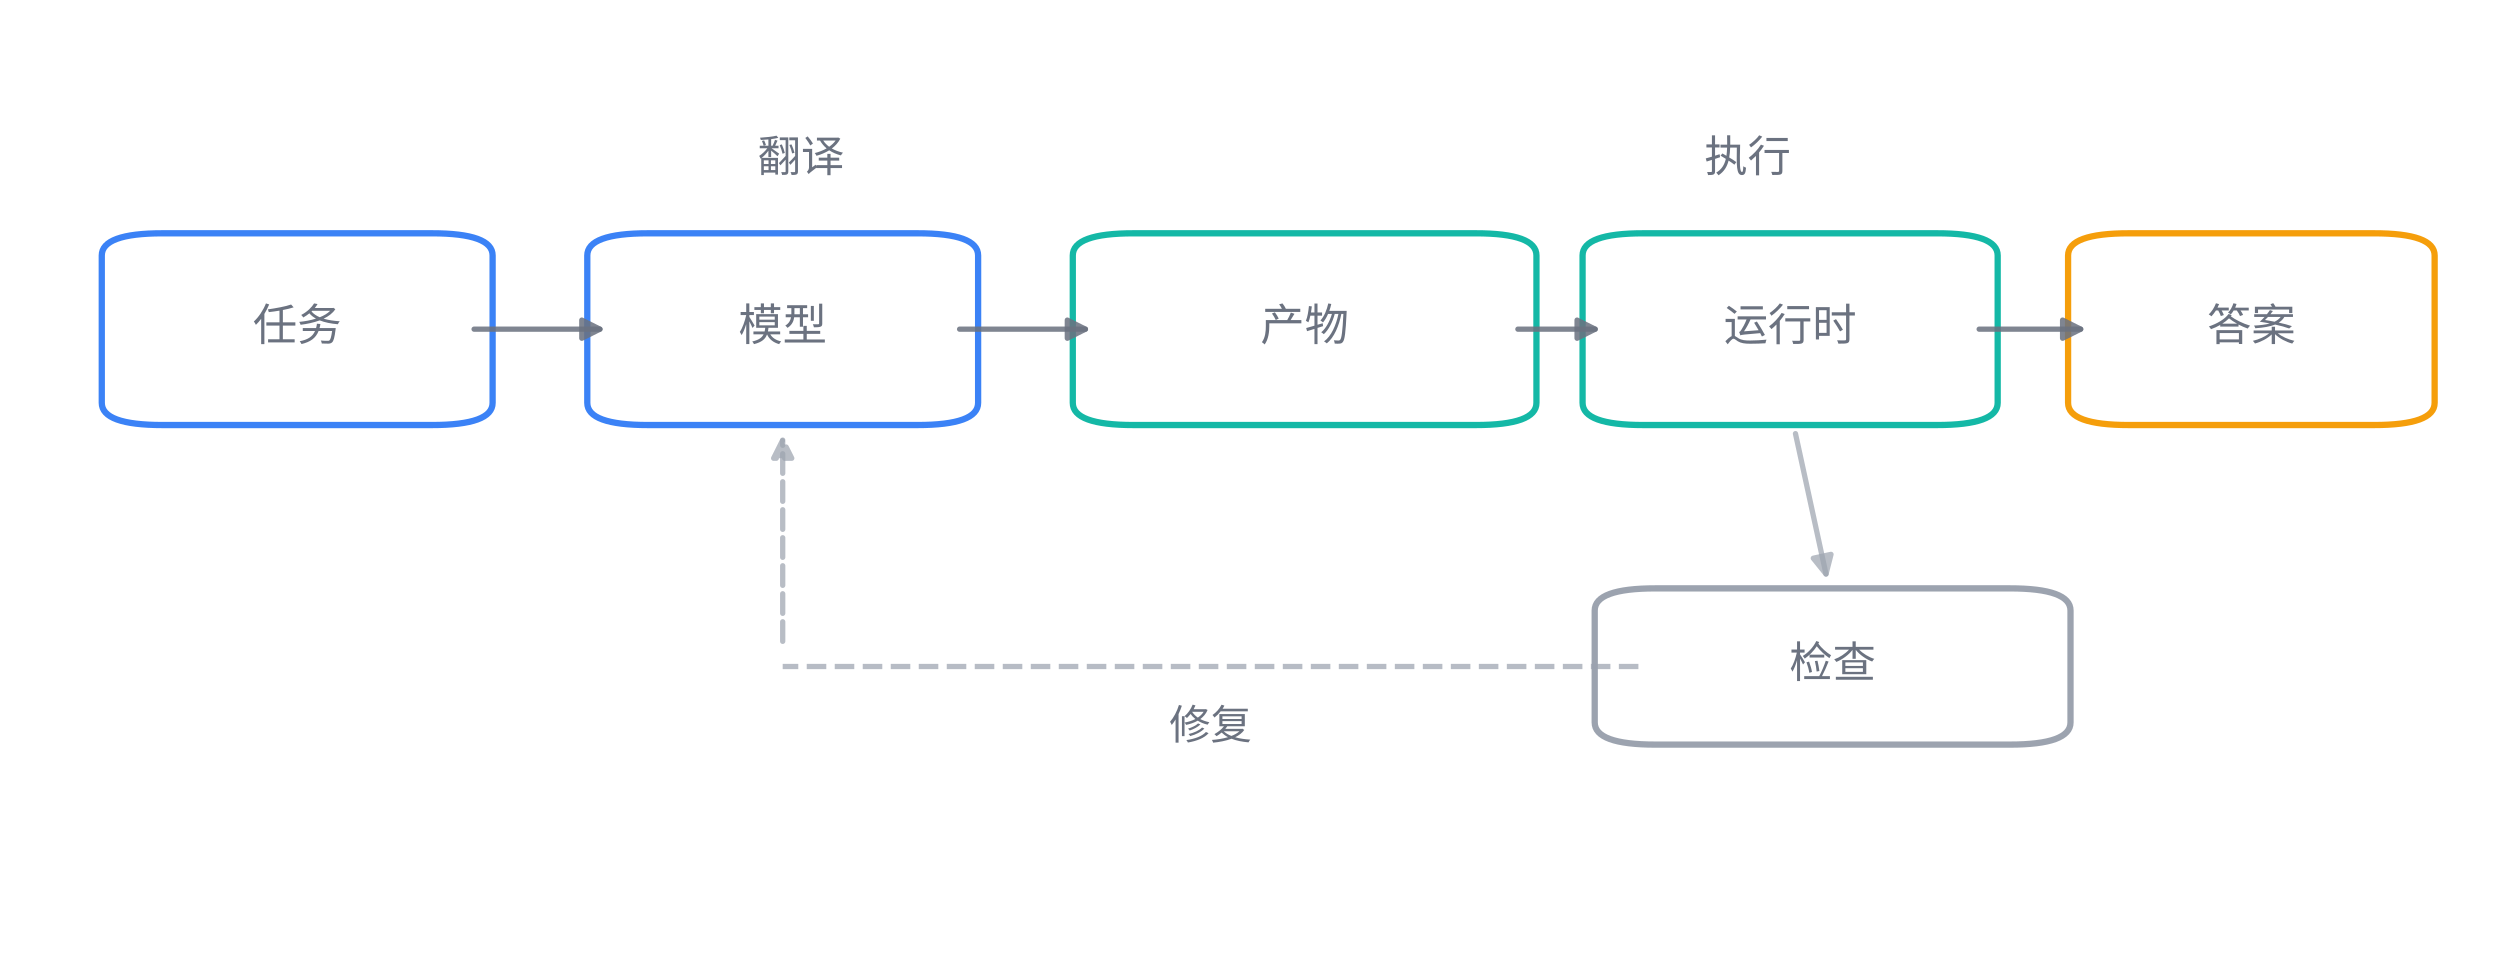
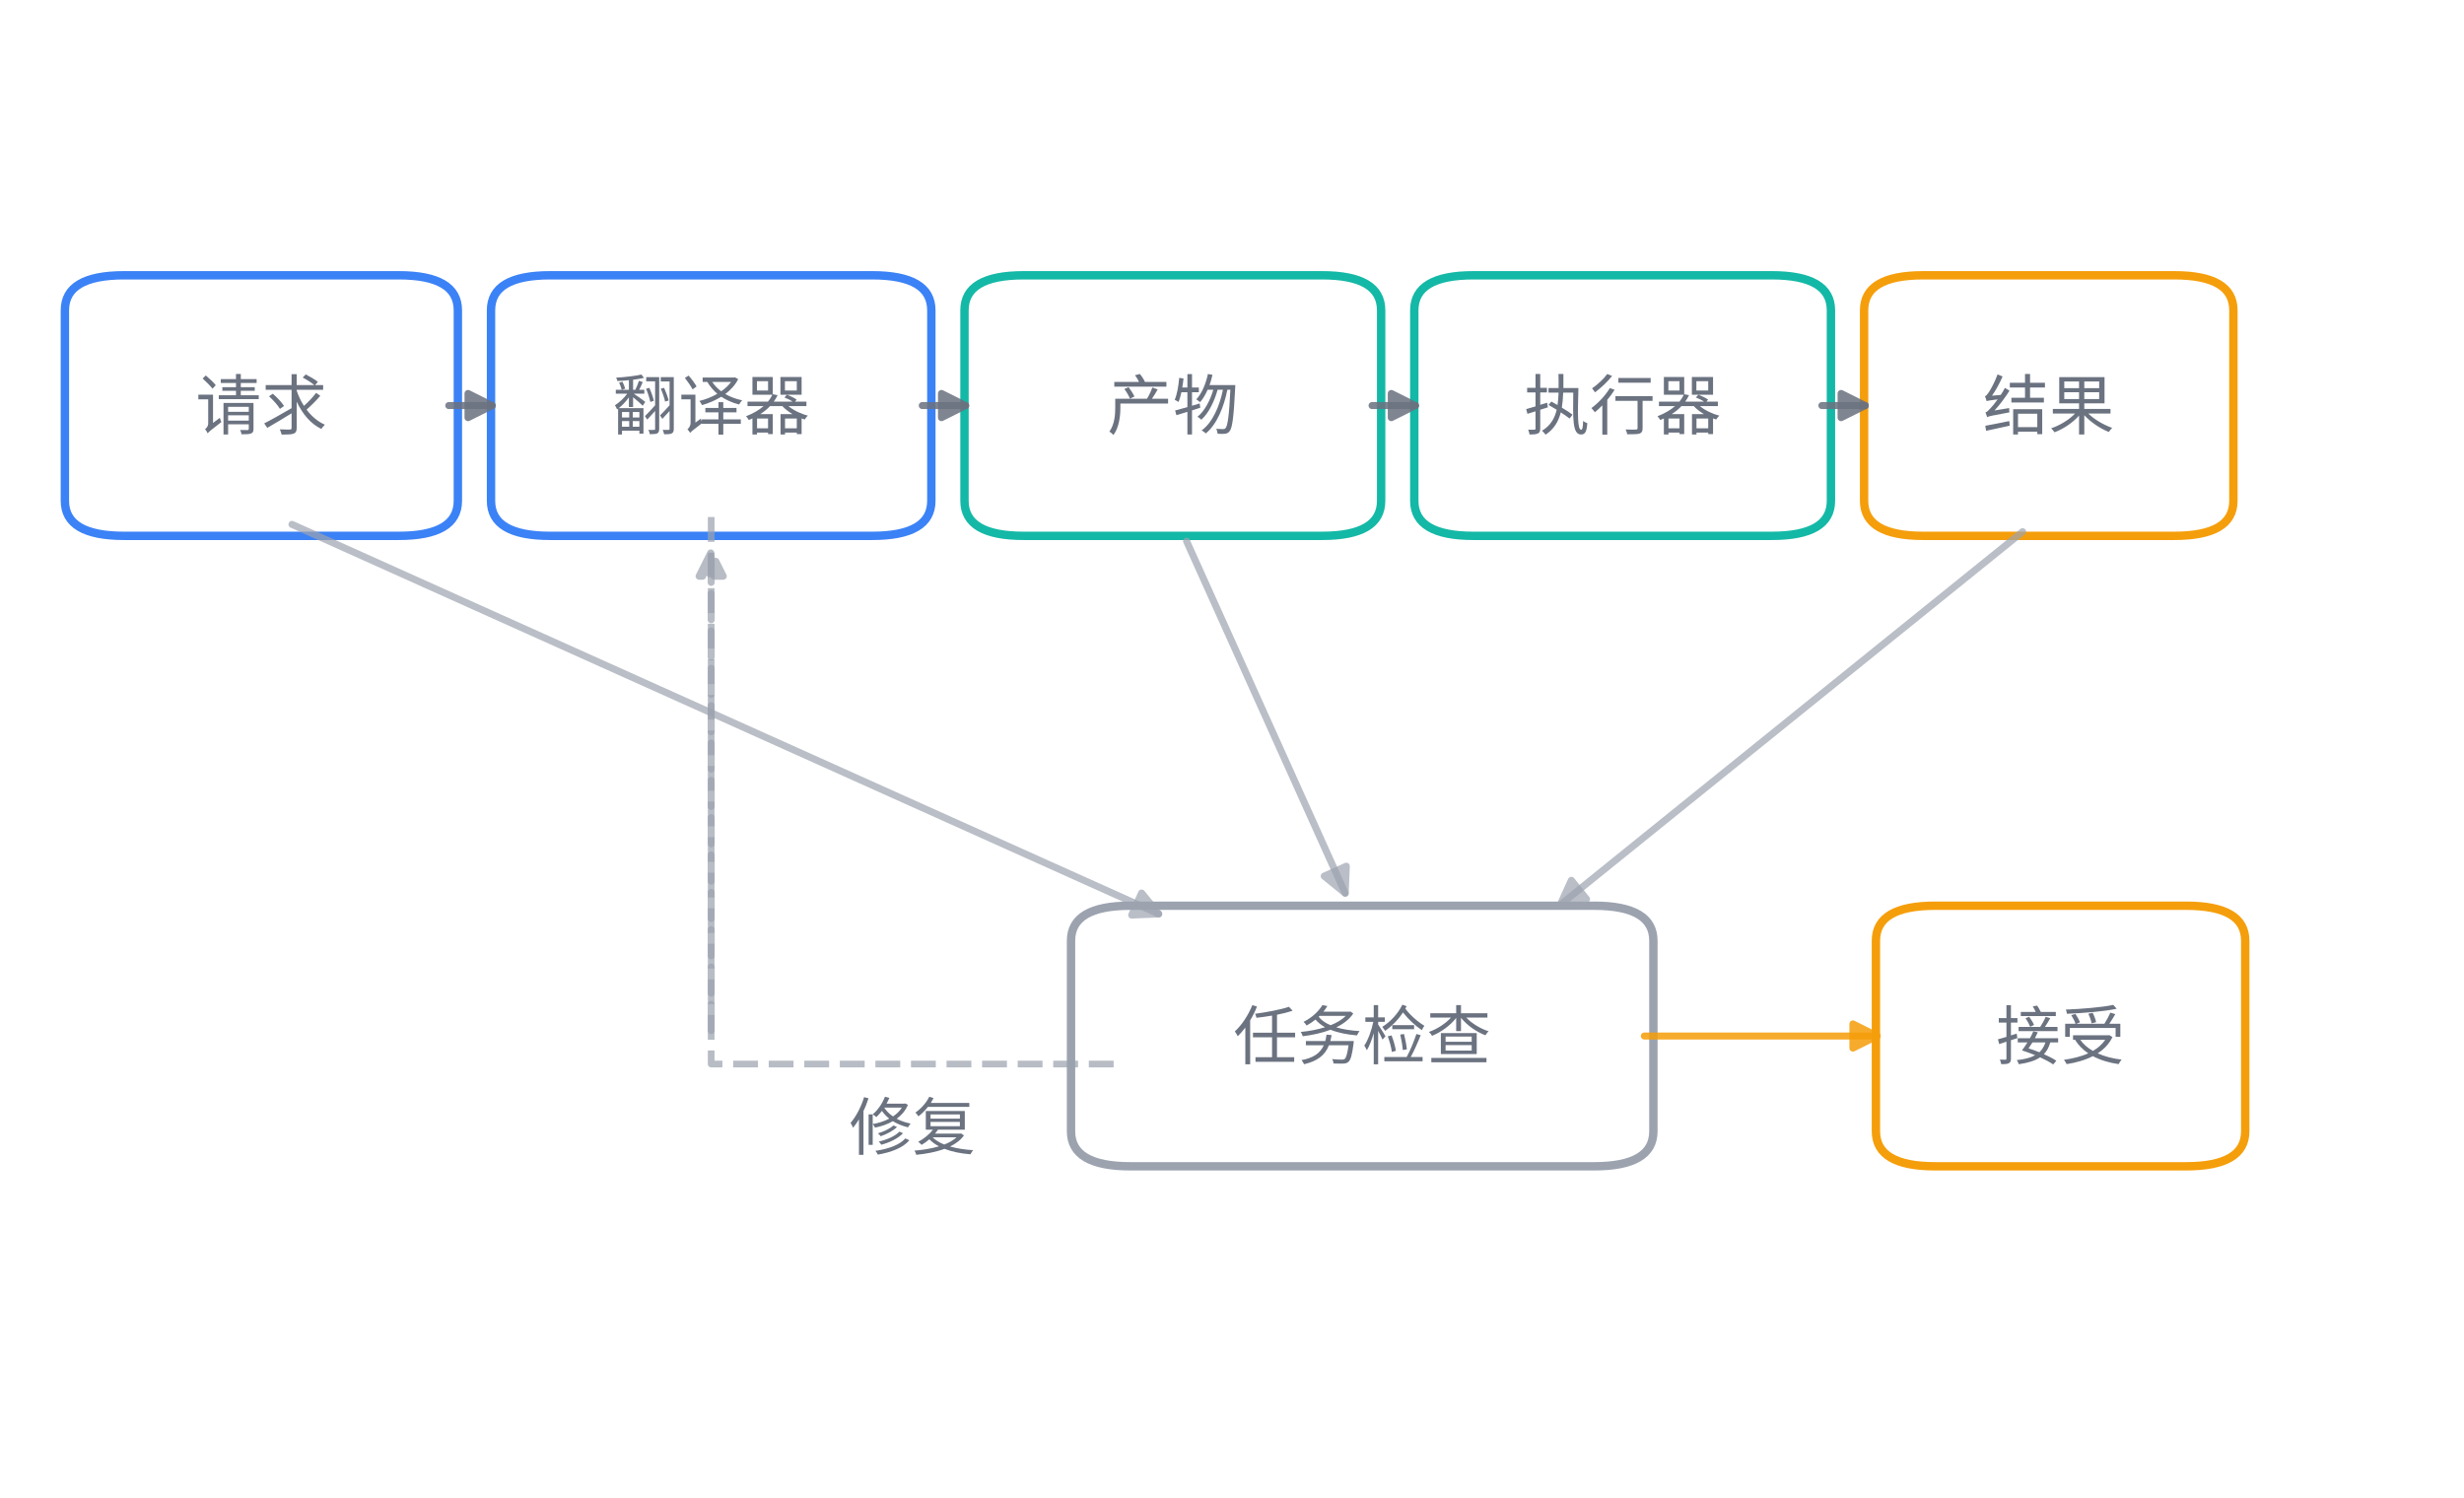
- <svg xmlns="http://www.w3.org/2000/svg" width="496.8pt" height="190.8pt" viewBox="0 0 496.8 190.8" version="1.1">
+ <svg xmlns="http://www.w3.org/2000/svg" width="367.2pt" height="223.2pt" viewBox="0 0 367.2 223.2" version="1.1">
  <defs>
    <style type="text/css">*{stroke-linejoin: round; stroke-linecap: butt}</style>
  </defs>
  <g id="figure_1">
    <g id="patch_1">
-       <path d="M 0 190.8 L 496.8 190.8 L 496.8 0 L 0 0 L 0 190.8 z " style="fill: none" />
+       <path d="M -0 223.2 L 367.2 223.2 L 367.2 0 L -0 0 L -0 223.2 z " style="fill: none" />
    </g>
    <g id="axes_1">
      <g id="patch_2">
-         <path d="M 32.285 84.463 L 85.831 84.463 Q 97.891 84.463 97.891 80.053 L 97.891 50.771 Q 97.891 46.361 85.831 46.361 L 32.285 46.361 Q 20.225 46.361 20.225 50.771 L 20.225 80.053 Q 20.225 84.463 32.285 84.463 L 32.285 84.463 z " clip-path="url(#pc3f32c1b91)" style="fill: none; stroke: #3b82f6; stroke-width: 1.25; stroke-linejoin: miter" />
+         <path d="M 18.49 79.862 L 59.414 79.862 Q 68.234 79.862 68.234 74.642 L 68.234 46.246 Q 68.234 41.026 59.414 41.026 L 18.49 41.026 Q 9.67 41.026 9.67 46.246 L 9.67 74.642 Q 9.67 79.862 18.49 79.862 L 18.49 79.862 z " clip-path="url(#p0b8bfde1e2)" style="fill: none; stroke: #3b82f6; stroke-width: 1.25; stroke-linejoin: miter" />
      </g>
      <g id="patch_3">
-         <path d="M 128.765 84.463 L 182.311 84.463 Q 194.371 84.463 194.371 80.053 L 194.371 50.771 Q 194.371 46.361 182.311 46.361 L 128.765 46.361 Q 116.705 46.361 116.705 50.771 L 116.705 80.053 Q 116.705 84.463 128.765 84.463 L 128.765 84.463 z " clip-path="url(#pc3f32c1b91)" style="fill: none; stroke: #3b82f6; stroke-width: 1.25; stroke-linejoin: miter" />
+         <path d="M 81.994 79.862 L 129.974 79.862 Q 138.794 79.862 138.794 74.642 L 138.794 46.246 Q 138.794 41.026 129.974 41.026 L 81.994 41.026 Q 73.174 41.026 73.174 46.246 L 73.174 74.642 Q 73.174 79.862 81.994 79.862 L 81.994 79.862 z " clip-path="url(#p0b8bfde1e2)" style="fill: none; stroke: #3b82f6; stroke-width: 1.25; stroke-linejoin: miter" />
      </g>
      <g id="patch_4">
-         <path d="M 225.245 84.463 L 293.263 84.463 Q 305.323 84.463 305.323 80.053 L 305.323 50.771 Q 305.323 46.361 293.263 46.361 L 225.245 46.361 Q 213.185 46.361 213.185 50.771 L 213.185 80.053 Q 213.185 84.463 225.245 84.463 L 225.245 84.463 z " clip-path="url(#pc3f32c1b91)" style="fill: none; stroke: #14b8a6; stroke-width: 1.25; stroke-linejoin: miter" />
+         <path d="M 152.554 79.862 L 197.006 79.862 Q 205.826 79.862 205.826 74.642 L 205.826 46.246 Q 205.826 41.026 197.006 41.026 L 152.554 41.026 Q 143.734 41.026 143.734 46.246 L 143.734 74.642 Q 143.734 79.862 152.554 79.862 L 152.554 79.862 z " clip-path="url(#p0b8bfde1e2)" style="fill: none; stroke: #14b8a6; stroke-width: 1.25; stroke-linejoin: miter" />
      </g>
      <g id="patch_5">
-         <path d="M 326.549 84.463 L 384.919 84.463 Q 396.979 84.463 396.979 80.053 L 396.979 50.771 Q 396.979 46.361 384.919 46.361 L 326.549 46.361 Q 314.489 46.361 314.489 50.771 L 314.489 80.053 Q 314.489 84.463 326.549 84.463 L 326.549 84.463 z " clip-path="url(#pc3f32c1b91)" style="fill: none; stroke: #14b8a6; stroke-width: 1.25; stroke-linejoin: miter" />
+         <path d="M 219.586 79.862 L 264.038 79.862 Q 272.858 79.862 272.858 74.642 L 272.858 46.246 Q 272.858 41.026 264.038 41.026 L 219.586 41.026 Q 210.766 41.026 210.766 46.246 L 210.766 74.642 Q 210.766 79.862 219.586 79.862 L 219.586 79.862 z " clip-path="url(#p0b8bfde1e2)" style="fill: none; stroke: #14b8a6; stroke-width: 1.25; stroke-linejoin: miter" />
      </g>
      <g id="patch_6">
-         <path d="M 423.029 84.463 L 471.751 84.463 Q 483.811 84.463 483.811 80.053 L 483.811 50.771 Q 483.811 46.361 471.751 46.361 L 423.029 46.361 Q 410.969 46.361 410.969 50.771 L 410.969 80.053 Q 410.969 84.463 423.029 84.463 L 423.029 84.463 z " clip-path="url(#pc3f32c1b91)" style="fill: none; stroke: #f59e0b; stroke-width: 1.25; stroke-linejoin: miter" />
+         <path d="M 286.618 79.862 L 324.014 79.862 Q 332.834 79.862 332.834 74.642 L 332.834 46.246 Q 332.834 41.026 324.014 41.026 L 286.618 41.026 Q 277.798 41.026 277.798 46.246 L 277.798 74.642 Q 277.798 79.862 286.618 79.862 L 286.618 79.862 z " clip-path="url(#p0b8bfde1e2)" style="fill: none; stroke: #f59e0b; stroke-width: 1.25; stroke-linejoin: miter" />
      </g>
      <g id="patch_7">
-         <path d="M 328.961 147.967 L 399.391 147.967 Q 411.451 147.967 411.451 143.557 L 411.451 121.331 Q 411.451 116.921 399.391 116.921 L 328.961 116.921 Q 316.901 116.921 316.901 121.331 L 316.901 143.557 Q 316.901 147.967 328.961 147.967 L 328.961 147.967 z " clip-path="url(#pc3f32c1b91)" style="fill: none; stroke: #9ca3af; stroke-width: 1.25; stroke-linejoin: miter" />
+         <path d="M 168.43 173.822 L 237.578 173.822 Q 246.398 173.822 246.398 168.602 L 246.398 140.206 Q 246.398 134.986 237.578 134.986 L 168.43 134.986 Q 159.61 134.986 159.61 140.206 L 159.61 168.602 Q 159.61 173.822 168.43 173.822 L 168.43 173.822 z " clip-path="url(#p0b8bfde1e2)" style="fill: none; stroke: #9ca3af; stroke-width: 1.25; stroke-linejoin: miter" />
+       </g>
+       <g id="patch_8">
+         <path d="M 288.382 173.822 L 325.778 173.822 Q 334.598 173.822 334.598 168.602 L 334.598 140.206 Q 334.598 134.986 325.778 134.986 L 288.382 134.986 Q 279.562 134.986 279.562 140.206 L 279.562 168.602 Q 279.562 173.822 288.382 173.822 L 288.382 173.822 z " clip-path="url(#p0b8bfde1e2)" style="fill: none; stroke: #f59e0b; stroke-width: 1.25; stroke-linejoin: miter" />
+       </g>
+       <g id="patch_9">
+         <path d="M 66.884 60.444 Q 70.703 60.444 73.348 60.444 " clip-path="url(#p0b8bfde1e2)" style="fill: none; opacity: 0.86; stroke: #6b7280; stroke-width: 1.05; stroke-linecap: round" />
+         <path d="M 69.748 58.644 L 73.348 60.444 L 69.748 62.244 z " clip-path="url(#p0b8bfde1e2)" style="fill: #6b7280; opacity: 0.86; stroke: #6b7280; stroke-width: 1.05; stroke-linecap: round" />
+       </g>
+       <g id="patch_10">
+         <path d="M 137.444 60.444 Q 141.263 60.444 143.908 60.444 " clip-path="url(#p0b8bfde1e2)" style="fill: none; opacity: 0.86; stroke: #6b7280; stroke-width: 1.05; stroke-linecap: round" />
+         <path d="M 140.308 58.644 L 143.908 60.444 L 140.308 62.244 z " clip-path="url(#p0b8bfde1e2)" style="fill: #6b7280; opacity: 0.86; stroke: #6b7280; stroke-width: 1.05; stroke-linecap: round" />
+       </g>
+       <g id="patch_11">
+         <path d="M 204.476 60.444 Q 208.295 60.444 210.94 60.444 " clip-path="url(#p0b8bfde1e2)" style="fill: none; opacity: 0.86; stroke: #6b7280; stroke-width: 1.05; stroke-linecap: round" />
+         <path d="M 207.34 58.644 L 210.94 60.444 L 207.34 62.244 z " clip-path="url(#p0b8bfde1e2)" style="fill: #6b7280; opacity: 0.86; stroke: #6b7280; stroke-width: 1.05; stroke-linecap: round" />
+       </g>
+       <g id="patch_12">
+         <path d="M 271.508 60.444 Q 275.327 60.444 277.972 60.444 " clip-path="url(#p0b8bfde1e2)" style="fill: none; opacity: 0.86; stroke: #6b7280; stroke-width: 1.05; stroke-linecap: round" />
+         <path d="M 274.372 58.644 L 277.972 60.444 L 274.372 62.244 z " clip-path="url(#p0b8bfde1e2)" style="fill: #6b7280; opacity: 0.86; stroke: #6b7280; stroke-width: 1.05; stroke-linecap: round" />
+       </g>
+       <g id="patch_13">
+         <path d="M 245.05 154.404 Q 262.98 154.404 279.735 154.404 " clip-path="url(#p0b8bfde1e2)" style="fill: none; opacity: 0.86; stroke: #f59e0b; stroke-width: 1.05; stroke-linecap: round" />
+         <path d="M 276.135 152.604 L 279.735 154.404 L 276.135 156.204 z " clip-path="url(#p0b8bfde1e2)" style="fill: #f59e0b; opacity: 0.86; stroke: #f59e0b; stroke-width: 1.05; stroke-linecap: round" />
+       </g>
+       <g id="patch_14">
+         <path d="M 43.515 78.155 Q 108.631 107.424 172.675 136.212 " clip-path="url(#p0b8bfde1e2)" style="fill: none; opacity: 0.7; stroke: #9ca3af; stroke-width: 1.05; stroke-linecap: round" />
+         <path d="M 170.13 133.094 L 172.675 136.212 L 168.654 136.378 z " clip-path="url(#p0b8bfde1e2)" style="fill: #9ca3af; opacity: 0.7; stroke: #9ca3af; stroke-width: 1.05; stroke-linecap: round" />
+       </g>
+       <g id="patch_15">
+         <path d="M 176.835 80.665 Q 188.893 107.427 200.469 133.119 " clip-path="url(#p0b8bfde1e2)" style="fill: none; opacity: 0.7; stroke: #9ca3af; stroke-width: 1.05; stroke-linecap: round" />
+         <path d="M 200.632 129.097 L 200.469 133.119 L 197.349 130.576 z " clip-path="url(#p0b8bfde1e2)" style="fill: #9ca3af; opacity: 0.7; stroke: #9ca3af; stroke-width: 1.05; stroke-linecap: round" />
+       </g>
+       <g id="patch_16">
+         <path d="M 301.424 79.245 Q 266.507 107.425 232.504 134.867 " clip-path="url(#p0b8bfde1e2)" style="fill: none; opacity: 0.7; stroke: #9ca3af; stroke-width: 1.05; stroke-linecap: round" />
+         <path d="M 236.436 134.007 L 232.504 134.867 L 234.175 131.206 z " clip-path="url(#p0b8bfde1e2)" style="fill: #9ca3af; opacity: 0.7; stroke: #9ca3af; stroke-width: 1.05; stroke-linecap: round" />
      </g>
      <g id="line2d_1">
-         <path d="M 325.584 132.444 L 155.538 132.444 " clip-path="url(#pc3f32c1b91)" style="fill: none; stroke-dasharray: 3.885,1.68; stroke-dashoffset: 0; stroke: #9ca3af; stroke-opacity: 0.72; stroke-width: 1.05" />
+         <path d="M 165.96 158.58 L 105.984 158.58 L 105.984 76.104 " clip-path="url(#p0b8bfde1e2)" style="fill: none; stroke-dasharray: 3.7,1.6; stroke-dashoffset: 0; stroke: #9ca3af; stroke-opacity: 0.72" />
      </g>
-       <g id="patch_8">
-         <path d="M 94.212 65.412 Q 107.302 65.412 119.217 65.412 " clip-path="url(#pc3f32c1b91)" style="fill: none; opacity: 0.86; stroke: #6b7280; stroke-width: 1.05; stroke-linecap: round" />
-         <path d="M 115.617 63.612 L 119.217 65.412 L 115.617 67.212 z " clip-path="url(#pc3f32c1b91)" style="fill: #6b7280; opacity: 0.86; stroke: #6b7280; stroke-width: 1.05; stroke-linecap: round" />
-       </g>
-       <g id="patch_9">
-         <path d="M 190.692 65.412 Q 203.782 65.412 215.697 65.412 " clip-path="url(#pc3f32c1b91)" style="fill: none; opacity: 0.86; stroke: #6b7280; stroke-width: 1.05; stroke-linecap: round" />
-         <path d="M 212.097 63.612 L 215.697 65.412 L 212.097 67.212 z " clip-path="url(#pc3f32c1b91)" style="fill: #6b7280; opacity: 0.86; stroke: #6b7280; stroke-width: 1.05; stroke-linecap: round" />
-       </g>
-       <g id="patch_10">
-         <path d="M 301.637 65.412 Q 309.903 65.412 316.996 65.412 " clip-path="url(#pc3f32c1b91)" style="fill: none; opacity: 0.86; stroke: #6b7280; stroke-width: 1.05; stroke-linecap: round" />
-         <path d="M 313.396 63.612 L 316.996 65.412 L 313.396 67.212 z " clip-path="url(#pc3f32c1b91)" style="fill: #6b7280; opacity: 0.86; stroke: #6b7280; stroke-width: 1.05; stroke-linecap: round" />
-       </g>
-       <g id="patch_11">
-         <path d="M 393.299 65.412 Q 403.974 65.412 413.476 65.412 " clip-path="url(#pc3f32c1b91)" style="fill: none; opacity: 0.86; stroke: #6b7280; stroke-width: 1.05; stroke-linecap: round" />
-         <path d="M 409.876 63.612 L 413.476 65.412 L 409.876 67.212 z " clip-path="url(#pc3f32c1b91)" style="fill: #6b7280; opacity: 0.86; stroke: #6b7280; stroke-width: 1.05; stroke-linecap: round" />
-       </g>
-       <g id="patch_12">
-         <path d="M 356.796 86.172 Q 359.955 100.693 362.864 114.067 " clip-path="url(#pc3f32c1b91)" style="fill: none; opacity: 0.72; stroke: #9ca3af; stroke-width: 1.05; stroke-linecap: round" />
-         <path d="M 363.858 110.166 L 362.864 114.067 L 360.34 110.931 z " clip-path="url(#pc3f32c1b91)" style="fill: #9ca3af; opacity: 0.72; stroke: #9ca3af; stroke-width: 1.05; stroke-linecap: round" />
-       </g>
-       <g id="patch_13">
-         <path d="M 155.538 127.445 Q 155.538 106.867 155.538 87.462 " clip-path="url(#pc3f32c1b91)" style="fill: none; opacity: 0.72; stroke-dasharray: 3.885,1.68; stroke-dashoffset: 0; stroke: #9ca3af; stroke-width: 1.05; stroke-linecap: round" />
-         <path d="M 153.738 91.062 L 155.538 87.462 L 157.338 91.062 z " clip-path="url(#pc3f32c1b91)" style="fill: #9ca3af; opacity: 0.72; stroke-dasharray: 3.885,1.68; stroke-dashoffset: 0; stroke: #9ca3af; stroke-width: 1.05; stroke-linecap: round" />
+       <g id="patch_17">
+         <path d="M 105.984 153.579 Q 105.984 117.341 105.984 82.276 " clip-path="url(#p0b8bfde1e2)" style="fill: none; opacity: 0.72; stroke-dasharray: 3.885,1.68; stroke-dashoffset: 0; stroke: #9ca3af; stroke-width: 1.05; stroke-linecap: round" />
+         <path d="M 104.184 85.876 L 105.984 82.276 L 107.784 85.876 z " clip-path="url(#p0b8bfde1e2)" style="fill: #9ca3af; opacity: 0.72; stroke-dasharray: 3.885,1.68; stroke-dashoffset: 0; stroke: #9ca3af; stroke-width: 1.05; stroke-linecap: round" />
      </g>
      <g id="text_1">
-         <text style="font-size: 8.8px; font-family: 'PingFang SC', 'Heiti SC', 'STHeiti', 'Noto Sans CJK SC', 'Microsoft YaHei', 'SimHei', 'Arial Unicode MS', 'DejaVu Sans', sans-serif; text-anchor: middle; fill: #6b7280" x="59.058" y="67.685" transform="rotate(-0 59.058 67.68488)">任务</text>
+         <text style="font-size: 9.8px; font-family: 'PingFang SC', 'Heiti SC', 'STHeiti', 'Noto Sans CJK SC', 'Microsoft YaHei', 'SimHei', 'Arial Unicode MS', 'DejaVu Sans', sans-serif; text-anchor: middle; fill: #6b7280" x="38.952" y="63.972" transform="rotate(-0 38.952 63.972)">请求</text>
      </g>
      <g id="text_2">
-         <text style="font-size: 8.8px; font-family: 'PingFang SC', 'Heiti SC', 'STHeiti', 'Noto Sans CJK SC', 'Microsoft YaHei', 'SimHei', 'Arial Unicode MS', 'DejaVu Sans', sans-serif; text-anchor: middle; fill: #6b7280" x="155.538" y="67.685" transform="rotate(-0 155.538 67.68488)">模型</text>
+         <text style="font-size: 9.8px; font-family: 'PingFang SC', 'Heiti SC', 'STHeiti', 'Noto Sans CJK SC', 'Microsoft YaHei', 'SimHei', 'Arial Unicode MS', 'DejaVu Sans', sans-serif; text-anchor: middle; fill: #6b7280" x="105.984" y="63.972" transform="rotate(-0 105.984 63.972)">翻译器</text>
      </g>
      <g id="text_3">
-         <text style="font-size: 8.8px; font-family: 'PingFang SC', 'Heiti SC', 'STHeiti', 'Noto Sans CJK SC', 'Microsoft YaHei', 'SimHei', 'Arial Unicode MS', 'DejaVu Sans', sans-serif; text-anchor: middle; fill: #6b7280" x="259.254" y="67.69" transform="rotate(-0 259.254 67.68969)">产物</text>
+         <text style="font-size: 9.8px; font-family: 'PingFang SC', 'Heiti SC', 'STHeiti', 'Noto Sans CJK SC', 'Microsoft YaHei', 'SimHei', 'Arial Unicode MS', 'DejaVu Sans', sans-serif; text-anchor: middle; fill: #6b7280" x="174.78" y="63.972" transform="rotate(-0 174.78 63.972)">产物</text>
      </g>
      <g id="text_4">
-         <text style="font-size: 8.8px; font-family: 'PingFang SC', 'Heiti SC', 'STHeiti', 'Noto Sans CJK SC', 'Microsoft YaHei', 'SimHei', 'Arial Unicode MS', 'DejaVu Sans', sans-serif; text-anchor: middle; fill: #6b7280" x="355.734" y="67.685" transform="rotate(-0 355.734 67.68488)">运行时</text>
+         <text style="font-size: 9.8px; font-family: 'PingFang SC', 'Heiti SC', 'STHeiti', 'Noto Sans CJK SC', 'Microsoft YaHei', 'SimHei', 'Arial Unicode MS', 'DejaVu Sans', sans-serif; text-anchor: middle; fill: #6b7280" x="241.812" y="63.972" transform="rotate(-0 241.812 63.972)">执行器</text>
      </g>
      <g id="text_5">
-         <text style="font-size: 8.8px; font-family: 'PingFang SC', 'Heiti SC', 'STHeiti', 'Noto Sans CJK SC', 'Microsoft YaHei', 'SimHei', 'Arial Unicode MS', 'DejaVu Sans', sans-serif; text-anchor: middle; fill: #6b7280" x="447.39" y="67.685" transform="rotate(-0 447.39 67.68488)">答案</text>
+         <text style="font-size: 9.8px; font-family: 'PingFang SC', 'Heiti SC', 'STHeiti', 'Noto Sans CJK SC', 'Microsoft YaHei', 'SimHei', 'Arial Unicode MS', 'DejaVu Sans', sans-serif; text-anchor: middle; fill: #6b7280" x="305.316" y="63.972" transform="rotate(-0 305.316 63.972)">结果</text>
      </g>
      <g id="text_6">
-         <text style="font-size: 8.6px; font-family: 'PingFang SC', 'Heiti SC', 'STHeiti', 'Noto Sans CJK SC', 'Microsoft YaHei', 'SimHei', 'Arial Unicode MS', 'DejaVu Sans', sans-serif; text-anchor: middle; fill: #6b7280" x="159.156" y="34.117" transform="rotate(-0 159.156 34.11722)">翻译</text>
+         <text style="font-size: 9.6px; font-family: 'PingFang SC', 'Heiti SC', 'STHeiti', 'Noto Sans CJK SC', 'Microsoft YaHei', 'SimHei', 'Arial Unicode MS', 'DejaVu Sans', sans-serif; text-anchor: middle; fill: #6b7280" x="203.004" y="157.86" transform="rotate(-0 203.004 157.86)">任务检查</text>
      </g>
      <g id="text_7">
-         <text style="font-size: 8.6px; font-family: 'PingFang SC', 'Heiti SC', 'STHeiti', 'Noto Sans CJK SC', 'Microsoft YaHei', 'SimHei', 'Arial Unicode MS', 'DejaVu Sans', sans-serif; text-anchor: middle; fill: #6b7280" x="347.292" y="34.117" transform="rotate(-0 347.292 34.11722)">执行</text>
+         <text style="font-size: 9.6px; font-family: 'PingFang SC', 'Heiti SC', 'STHeiti', 'Noto Sans CJK SC', 'Microsoft YaHei', 'SimHei', 'Arial Unicode MS', 'DejaVu Sans', sans-serif; text-anchor: middle; fill: #6b7280" x="307.08" y="157.86" transform="rotate(-0 307.08 157.86)">接受</text>
      </g>
      <g id="text_8">
-         <text style="font-size: 8.6px; font-family: 'PingFang SC', 'Heiti SC', 'STHeiti', 'Noto Sans CJK SC', 'Microsoft YaHei', 'SimHei', 'Arial Unicode MS', 'DejaVu Sans', sans-serif; text-anchor: middle; fill: #6b7280" x="364.176" y="134.665" transform="rotate(-0 364.176 134.6652)">检查</text>
-       </g>
-       <g id="text_9">
-         <text style="font-size: 8.2px; font-family: 'PingFang SC', 'Heiti SC', 'STHeiti', 'Noto Sans CJK SC', 'Microsoft YaHei', 'SimHei', 'Arial Unicode MS', 'DejaVu Sans', sans-serif; text-anchor: middle; fill: #6b7280" x="240.561" y="146.932" transform="rotate(-0 240.561 146.9323)">修复</text>
+         <text style="font-size: 9.4px; font-family: 'PingFang SC', 'Heiti SC', 'STHeiti', 'Noto Sans CJK SC', 'Microsoft YaHei', 'SimHei', 'Arial Unicode MS', 'DejaVu Sans', sans-serif; text-anchor: middle; fill: #6b7280" x="135.972" y="171.36" transform="rotate(-0 135.972 171.36)">修复</text>
      </g>
    </g>
  </g>
  <defs>
-     <clipPath id="pc3f32c1b91">
-       <rect x="7.2" y="7.2" width="482.4" height="176.4" />
+     <clipPath id="p0b8bfde1e2">
+       <rect x="7.2" y="7.2" width="352.8" height="208.8" />
    </clipPath>
  </defs>
</svg>
